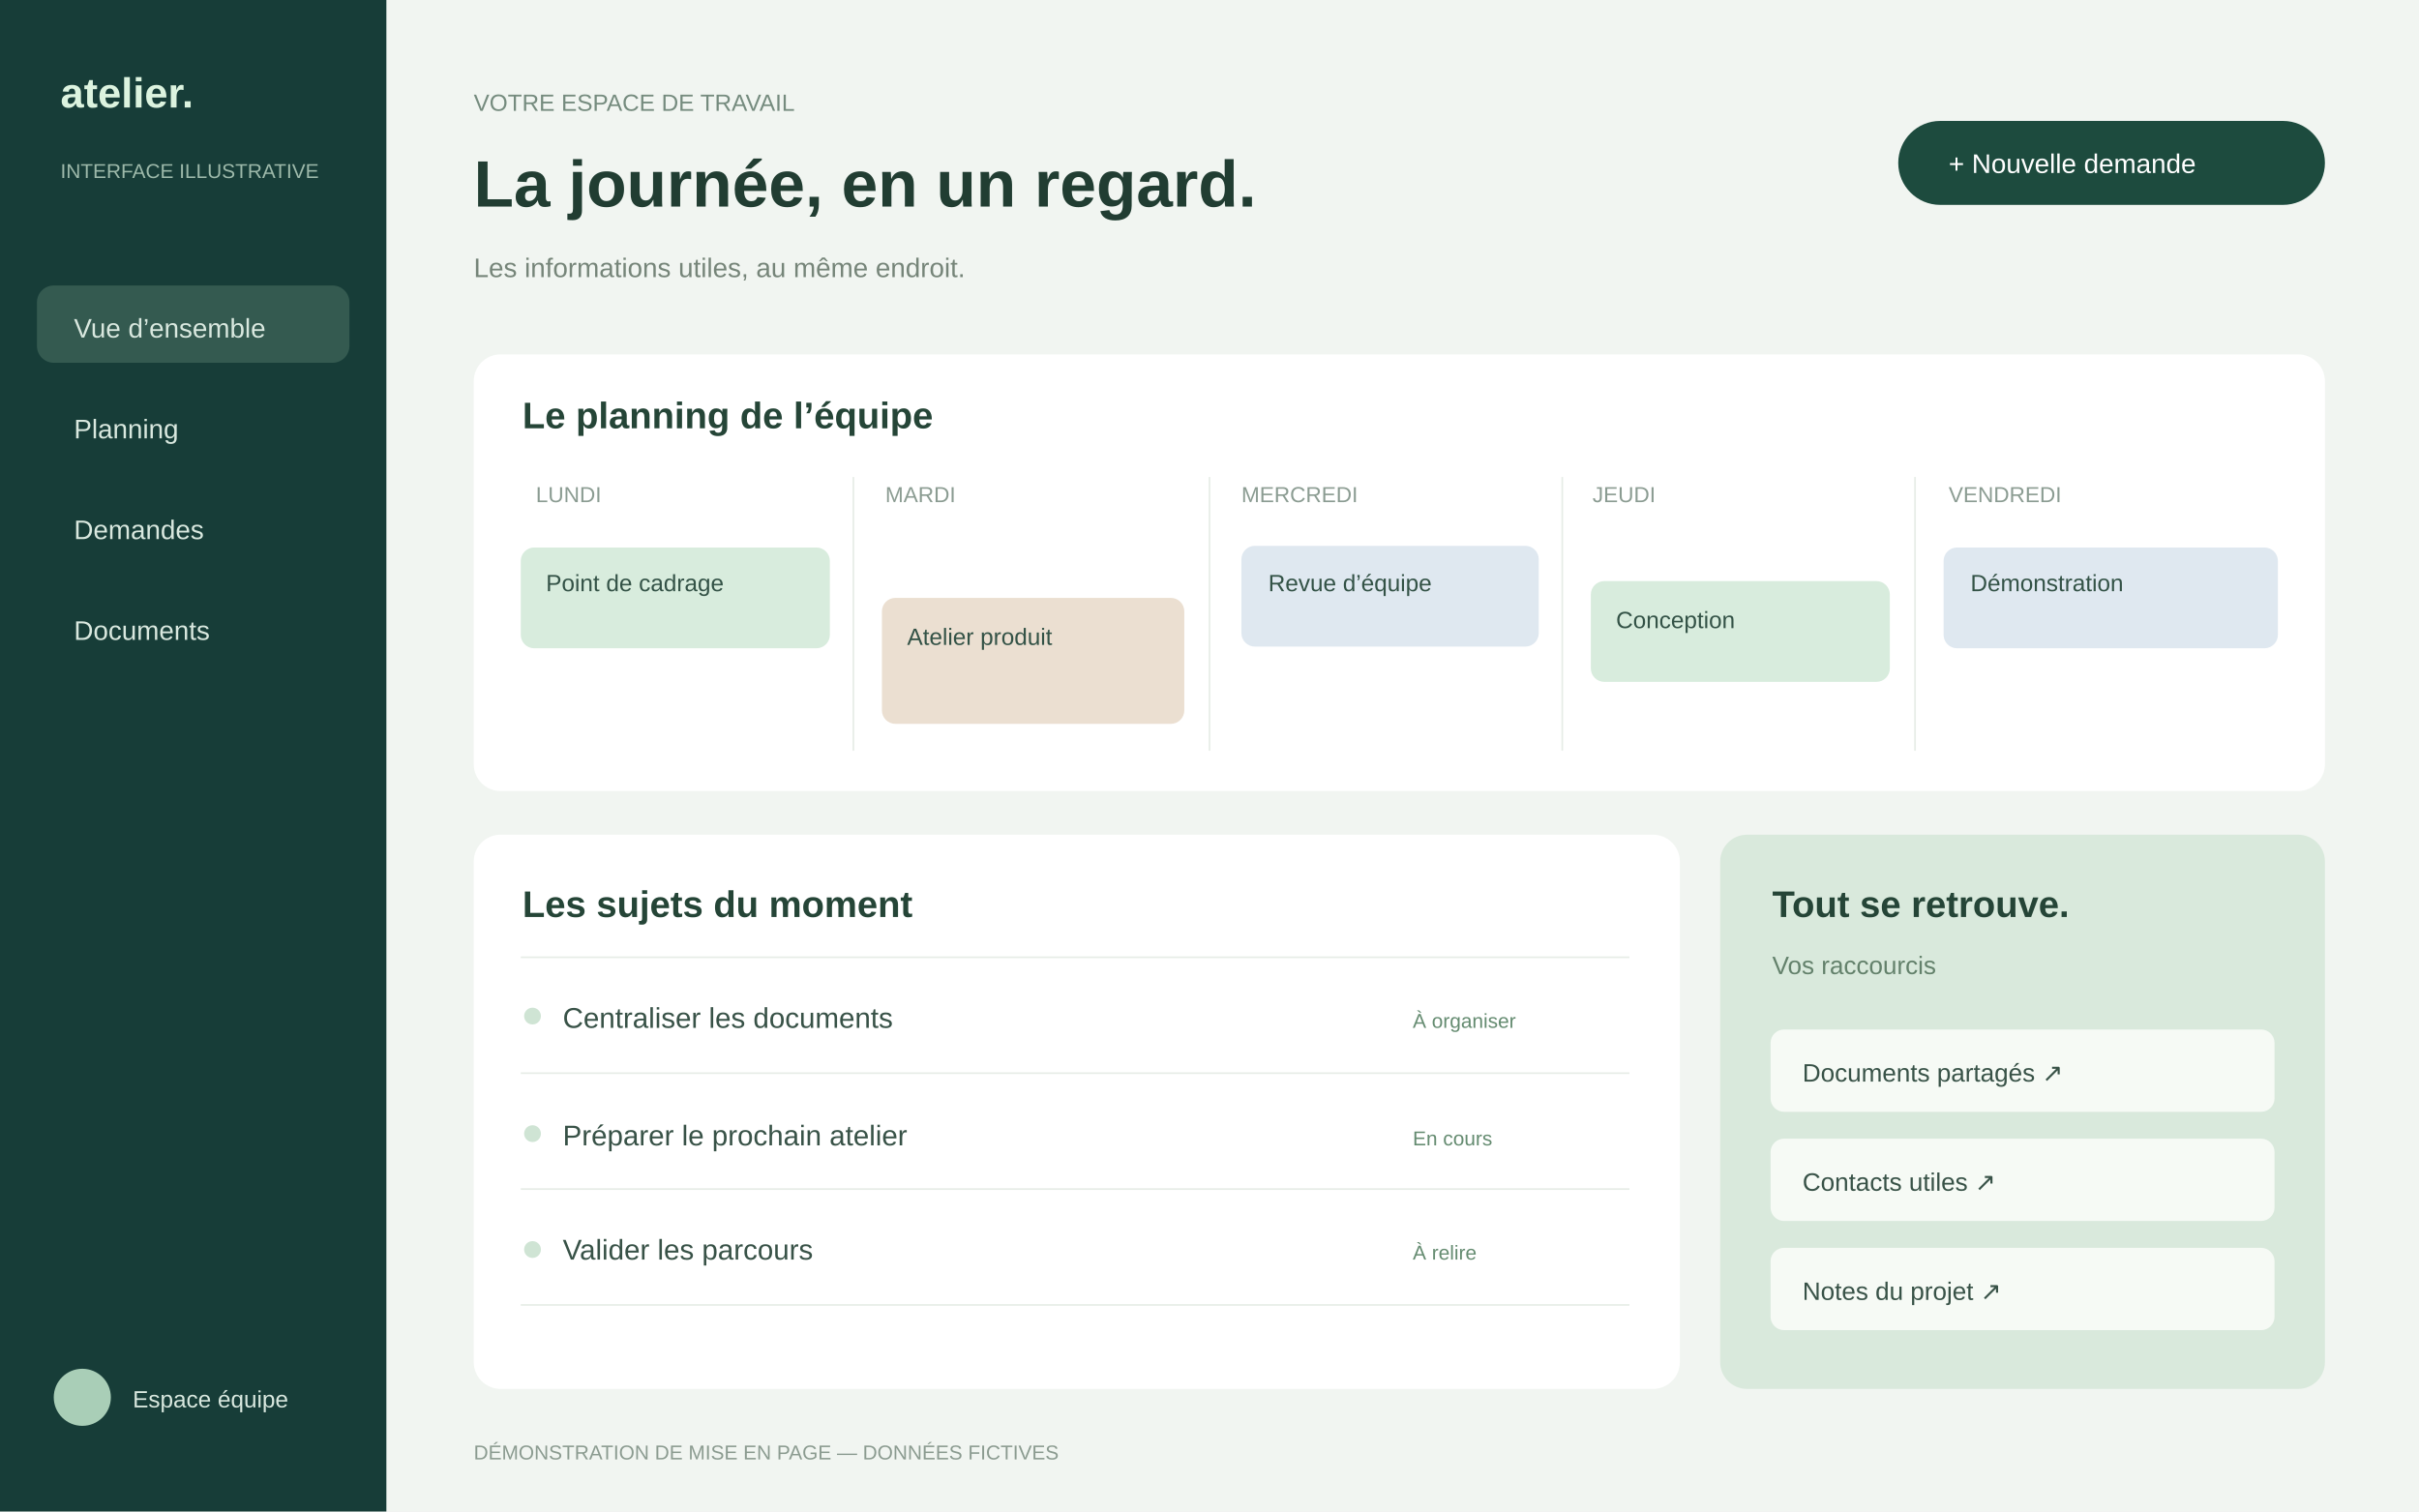
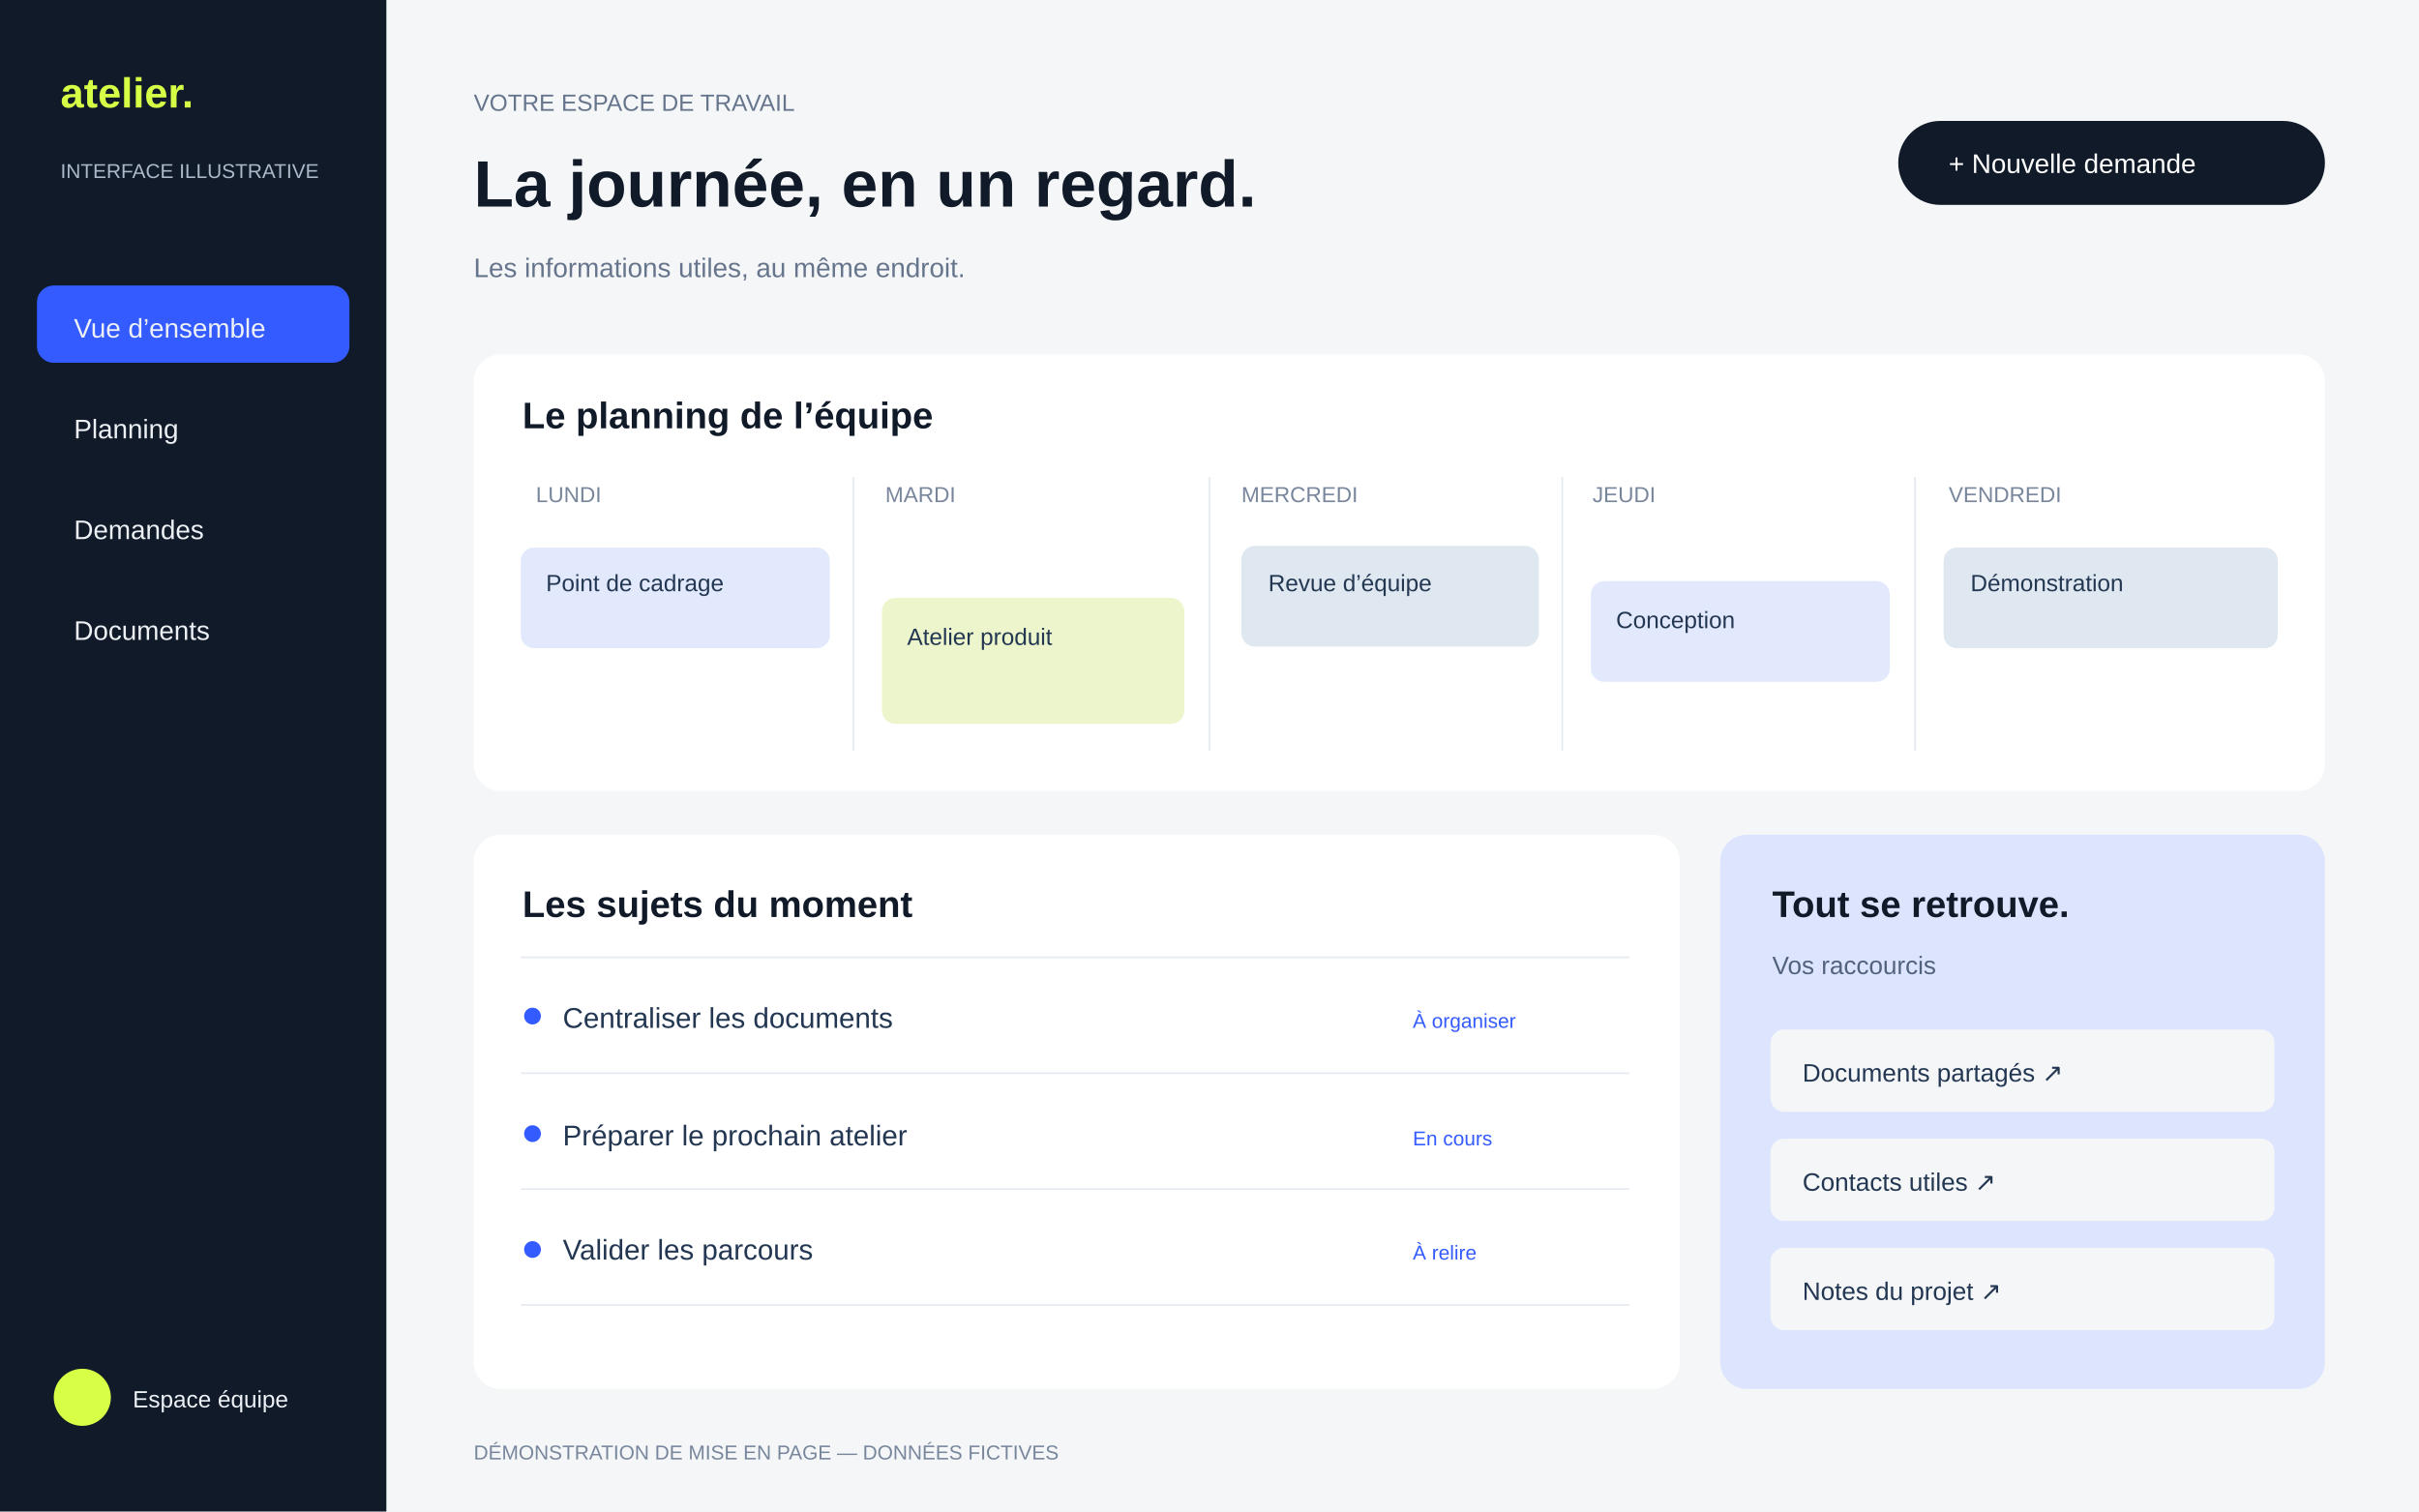
<svg xmlns="http://www.w3.org/2000/svg" width="1440" height="900" viewBox="0 0 1440 900">
-   <rect width="1440" height="900" fill="#f1f5f1" />
-   <path fill="#173d38" d="M0 0h230v900H0z" />
+   <rect width="1440" height="900" fill="#f4f6f8" />
+   <path fill="#101a28" d="M0 0h230v900H0z" />
  <g font-family="Arial,sans-serif">
-     <text x="36" y="64" fill="#dcf3df" font-size="25" font-weight="bold">atelier.</text>
-     <text x="36" y="106" fill="#9db9aa" font-size="12">INTERFACE ILLUSTRATIVE</text>
-     <rect x="22" y="170" width="186" height="46" rx="10" fill="#345a50" />
-     <g fill="#d9e8df" font-size="16">
+     <text x="36" y="64" fill="#d6ff46" font-size="25" font-weight="bold">atelier.</text>
+     <text x="36" y="106" fill="#adb9ca" font-size="12">INTERFACE ILLUSTRATIVE</text>
+     <rect x="22" y="170" width="186" height="46" rx="10" fill="#345bff" />
+     <g fill="#edf1f6" font-size="16">
      <text x="44" y="201">Vue d’ensemble</text>
      <text x="44" y="261">Planning</text>
      <text x="44" y="321">Demandes</text>
      <text x="44" y="381">Documents</text>
    </g>
-     <circle cx="49" cy="832" r="17" fill="#a9ceb7" />
-     <text x="79" y="838" fill="#d9e8df" font-size="14">Espace équipe</text>
-     <text x="282" y="66" fill="#758b7e" font-size="14">VOTRE ESPACE DE TRAVAIL</text>
-     <text x="282" y="123" fill="#213d32" font-size="39" font-weight="bold">La journée, en un regard.</text>
-     <rect x="1130" y="72" width="254" height="50" rx="25" fill="#1d4b3e" />
+     <circle cx="49" cy="832" r="17" fill="#d6ff46" />
+     <text x="79" y="838" fill="#edf1f6" font-size="14">Espace équipe</text>
+     <text x="282" y="66" fill="#66758c" font-size="14">VOTRE ESPACE DE TRAVAIL</text>
+     <text x="282" y="123" fill="#101a28" font-size="39" font-weight="bold">La journée, en un regard.</text>
+     <rect x="1130" y="72" width="254" height="50" rx="25" fill="#101a28" />
    <text x="1160" y="103" fill="#fff" font-size="16">+ Nouvelle demande</text>
-     <text x="282" y="165" fill="#768579" font-size="16">Les informations utiles, au même endroit.</text>
+     <text x="282" y="165" fill="#66758c" font-size="16">Les informations utiles, au même endroit.</text>
    <rect x="282" y="211" width="1102" height="260" rx="16" fill="#fff" />
-     <text x="311" y="255" fill="#254537" font-size="22" font-weight="bold">Le planning de l’équipe</text>
-     <g fill="#8b9c92" font-size="13">
+     <text x="311" y="255" fill="#101a28" font-size="22" font-weight="bold">Le planning de l’équipe</text>
+     <g fill="#78869c" font-size="13">
      <text x="319" y="299">LUNDI</text>
      <text x="527" y="299">MARDI</text>
      <text x="739" y="299">MERCREDI</text>
      <text x="948" y="299">JEUDI</text>
      <text x="1160" y="299">VENDREDI</text>
    </g>
-     <g stroke="#e7ede7">
+     <g stroke="#e5eaf2">
      <path d="M508 284v163M720 284v163M930 284v163M1140 284v163" />
    </g>
-     <rect x="310" y="326" width="184" height="60" rx="8" fill="#d8ecdd" />
-     <rect x="525" y="356" width="180" height="75" rx="8" fill="#ebdfd1" />
+     <rect x="310" y="326" width="184" height="60" rx="8" fill="#e2e9fd" />
+     <rect x="525" y="356" width="180" height="75" rx="8" fill="#ecf5cb" />
    <rect x="739" y="325" width="177" height="60" rx="8" fill="#dfe8f0" />
-     <rect x="947" y="346" width="178" height="60" rx="8" fill="#d8ecdd" />
+     <rect x="947" y="346" width="178" height="60" rx="8" fill="#e2e9fd" />
    <rect x="1157" y="326" width="199" height="60" rx="8" fill="#dfe8f0" />
-     <g font-size="14" fill="#335246">
+     <g font-size="14" fill="#233752">
      <text x="325" y="352">Point de cadrage</text>
      <text x="540" y="384">Atelier produit</text>
      <text x="755" y="352">Revue d’équipe</text>
      <text x="962" y="374">Conception</text>
      <text x="1173" y="352">Démonstration</text>
    </g>
    <rect x="282" y="497" width="718" height="330" rx="16" fill="#fff" />
-     <text x="311" y="546" fill="#254537" font-size="22" font-weight="bold">Les sujets du moment</text>
-     <g stroke="#e7ede7">
+     <text x="311" y="546" fill="#101a28" font-size="22" font-weight="bold">Les sujets du moment</text>
+     <g stroke="#e5eaf2">
      <path d="M310 570h660M310 639h660M310 708h660M310 777h660" />
    </g>
-     <g fill="#385247" font-size="17">
+     <g fill="#233752" font-size="17">
      <text x="335" y="612">Centraliser les documents</text>
      <text x="335" y="682">Préparer le prochain atelier</text>
      <text x="335" y="750">Valider les parcours</text>
    </g>
-     <g fill="#cfe4d4">
+     <g fill="#345bff">
      <circle cx="317" cy="605" r="5" />
      <circle cx="317" cy="675" r="5" />
      <circle cx="317" cy="744" r="5" />
    </g>
-     <g font-size="12" fill="#648b70">
+     <g font-size="12" fill="#345bff">
      <text x="841" y="612">À organiser</text>
      <text x="841" y="682">En cours</text>
      <text x="841" y="750">À relire</text>
    </g>
-     <rect x="1024" y="497" width="360" height="330" rx="16" fill="#d9e9dc" />
-     <text x="1055" y="546" fill="#254537" font-size="22" font-weight="bold">Tout se retrouve.</text>
-     <text x="1055" y="580" fill="#63816b" font-size="15">Vos raccourcis</text>
-     <g fill="#f6faf5">
+     <rect x="1024" y="497" width="360" height="330" rx="16" fill="#dce5fd" />
+     <text x="1055" y="546" fill="#101a28" font-size="22" font-weight="bold">Tout se retrouve.</text>
+     <text x="1055" y="580" fill="#52627c" font-size="15">Vos raccourcis</text>
+     <g fill="#f4f6f8">
      <rect x="1054" y="613" width="300" height="49" rx="8" />
      <rect x="1054" y="678" width="300" height="49" rx="8" />
      <rect x="1054" y="743" width="300" height="49" rx="8" />
    </g>
-     <g fill="#385247" font-size="15">
+     <g fill="#233752" font-size="15">
      <text x="1073" y="644">Documents partagés  ↗</text>
      <text x="1073" y="709">Contacts utiles  ↗</text>
      <text x="1073" y="774">Notes du projet  ↗</text>
    </g>
-     <text x="282" y="869" fill="#8b9b90" font-size="12">DÉMONSTRATION DE MISE EN PAGE — DONNÉES FICTIVES</text>
+     <text x="282" y="869" fill="#78869c" font-size="12">DÉMONSTRATION DE MISE EN PAGE — DONNÉES FICTIVES</text>
  </g>
</svg>
